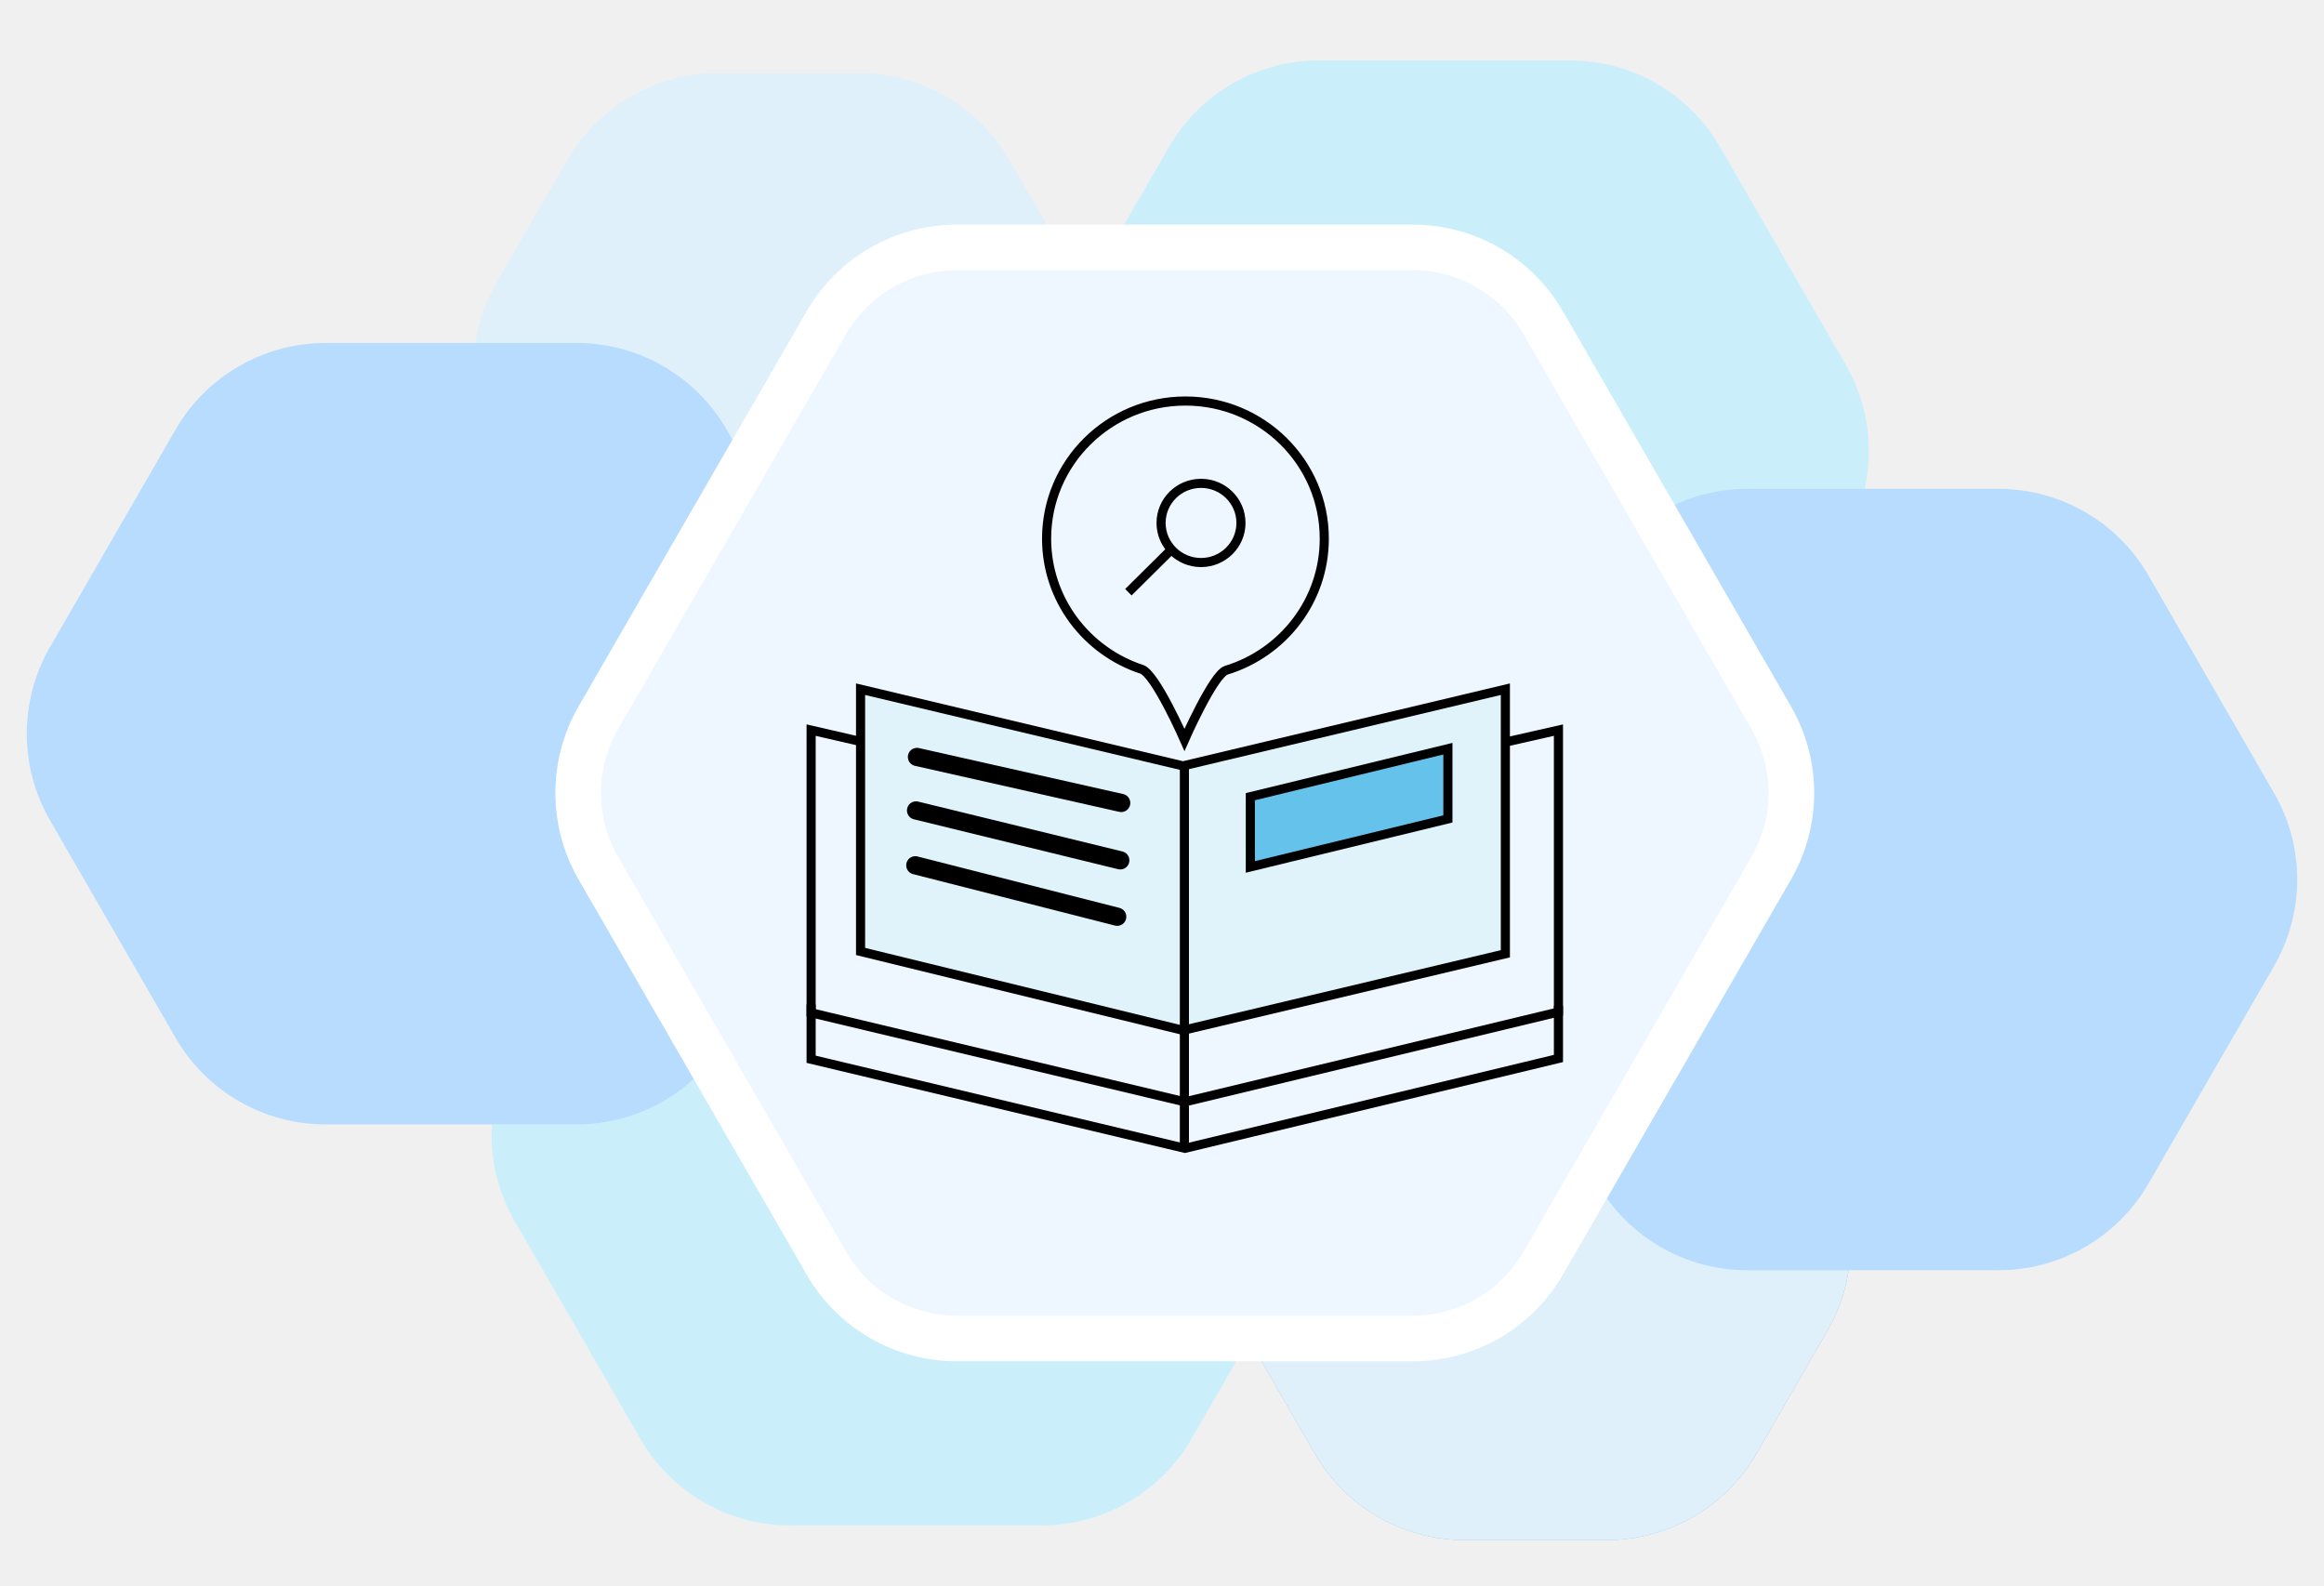
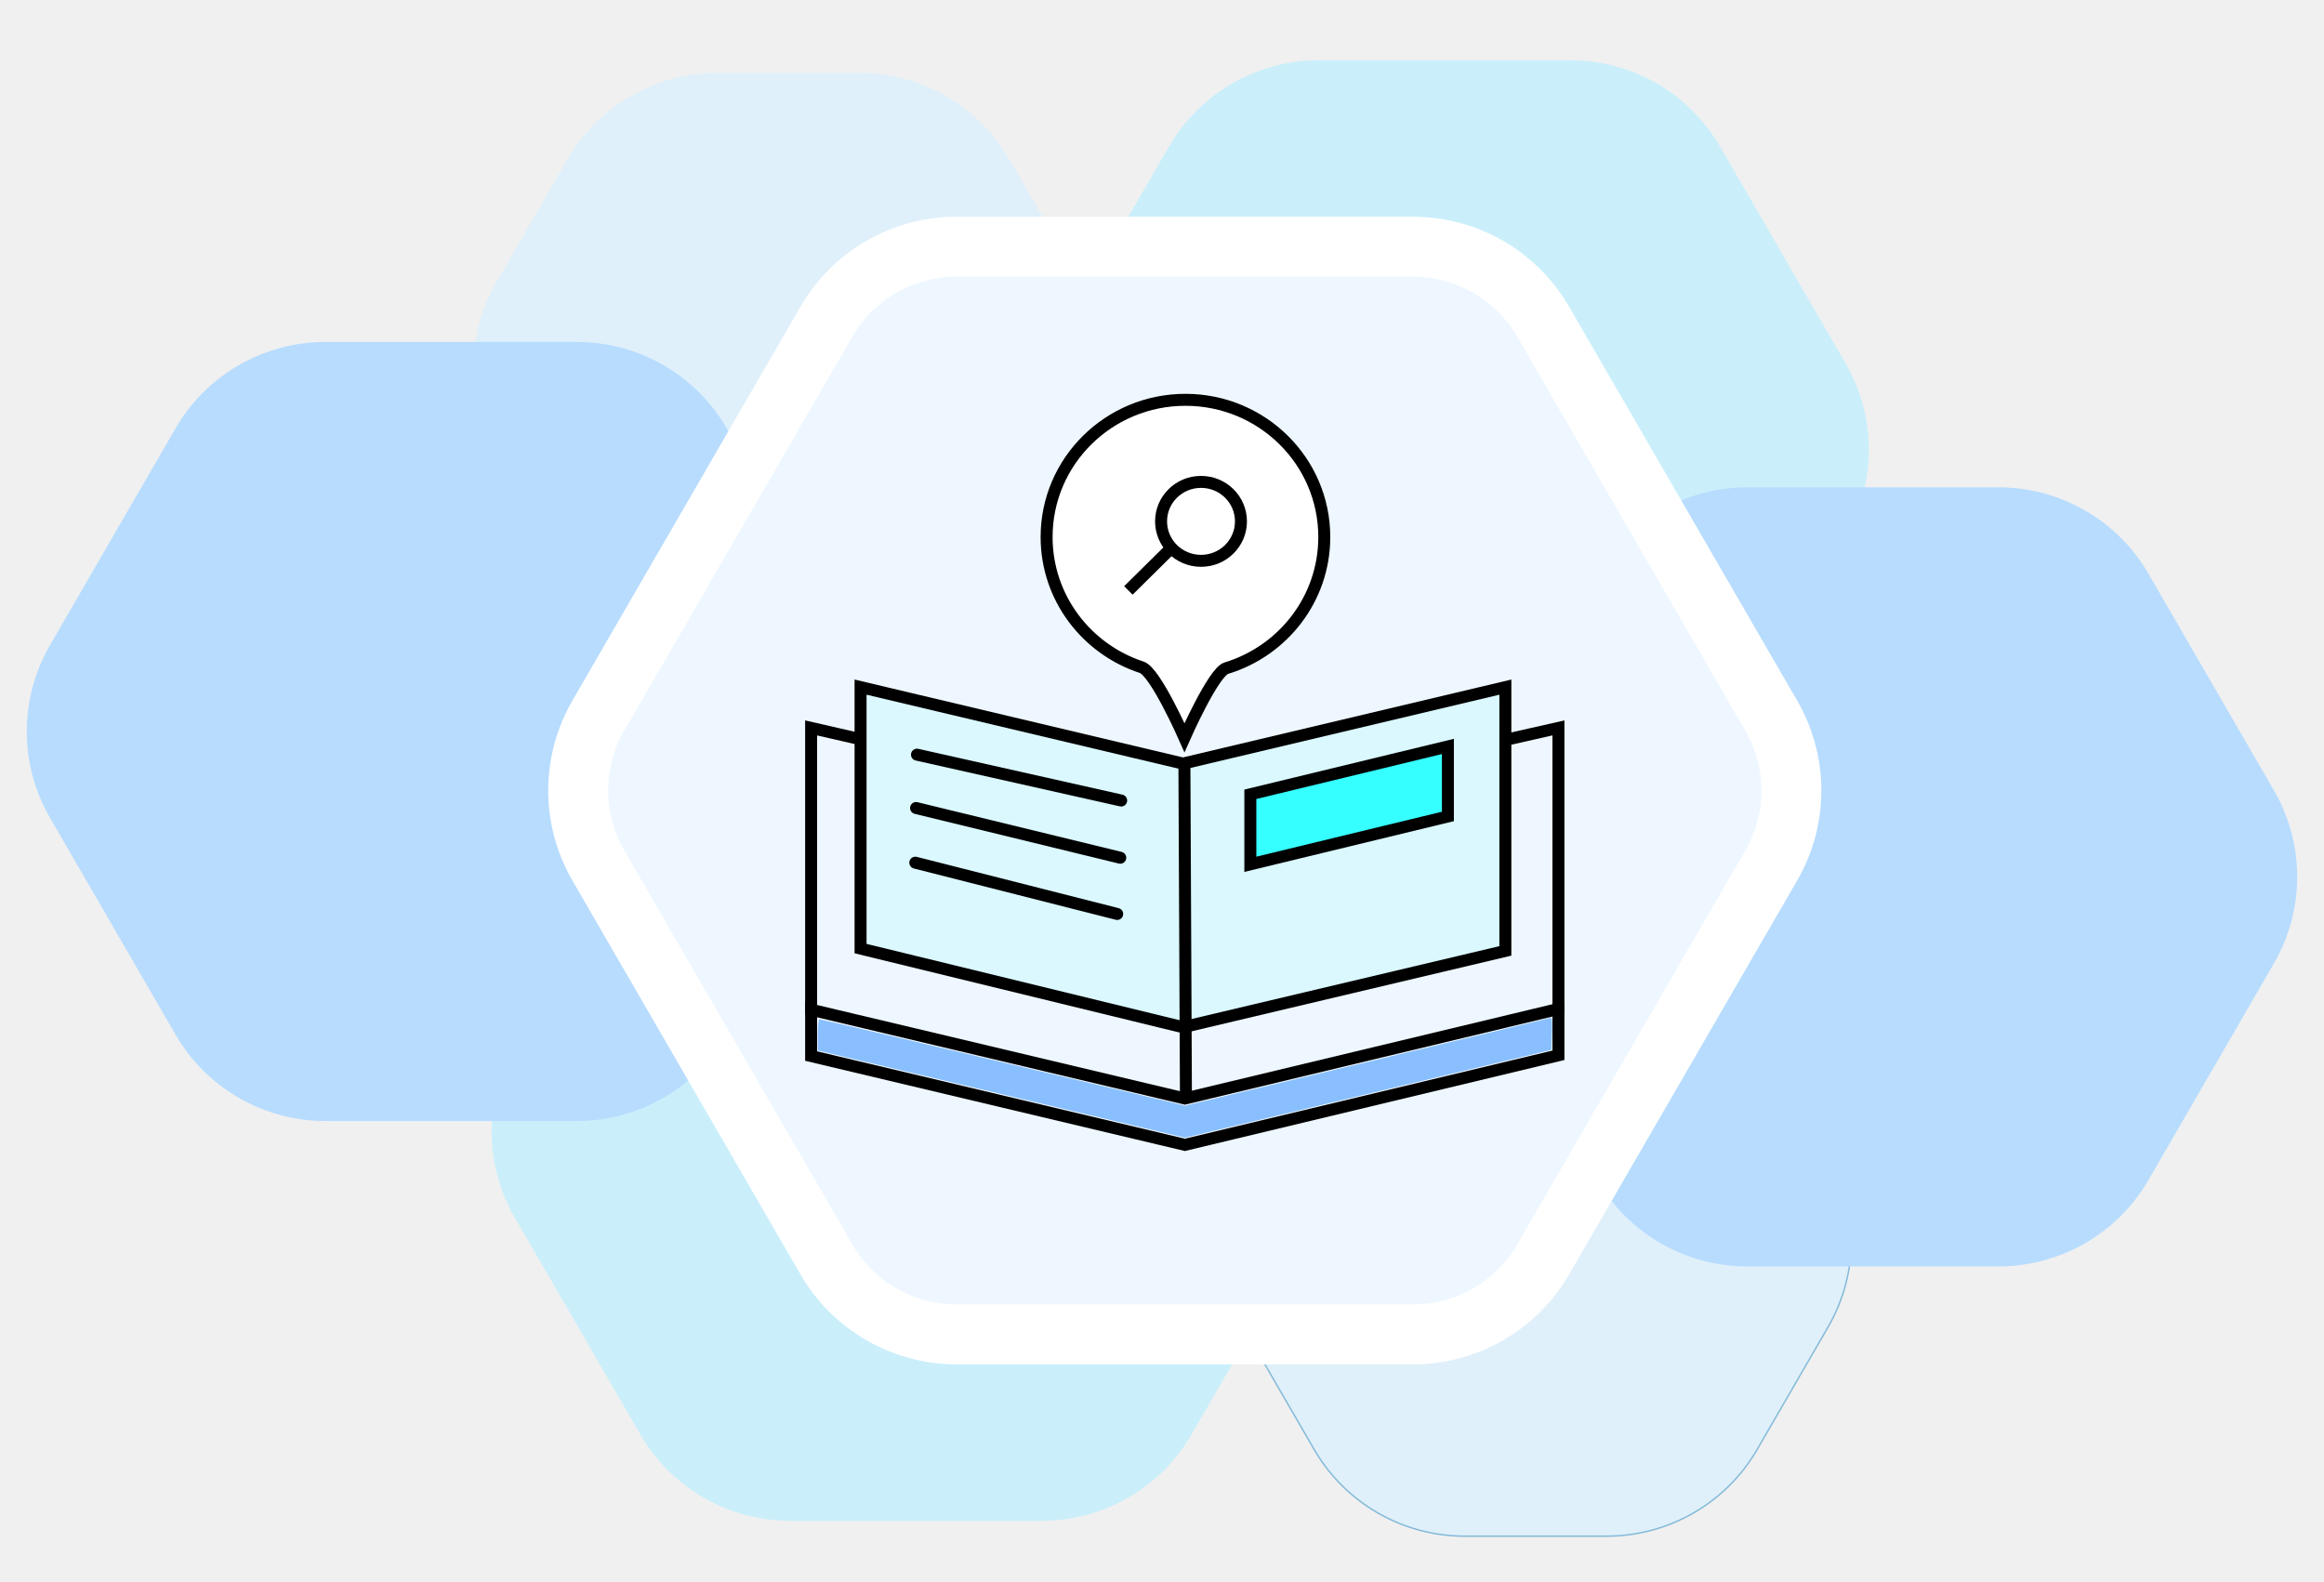
- <svg xmlns="http://www.w3.org/2000/svg" width="255" height="174" viewBox="0 0 255 174" fill="none">
-   <path d="M136.918 127.25L144.698 113.774C148.003 108.05 154.11 104.524 160.72 104.524L176.28 104.524C182.89 104.524 188.997 108.05 192.302 113.774L200.082 127.25C203.387 132.974 203.387 140.026 200.082 145.75L192.302 159.226C188.997 164.95 182.89 168.476 176.28 168.476L160.72 168.476C154.11 168.476 148.003 164.95 144.698 159.226L136.918 145.75C133.613 140.026 133.613 132.974 136.918 127.25Z" fill="#DFF0FA" stroke="#84BAD9" />
-   <path d="M114.485 59C111.091 53.121 111.091 45.879 114.485 40L128.265 16.132C131.659 10.253 137.932 6.632 144.72 6.632L172.28 6.632C179.068 6.632 185.341 10.253 188.735 16.132L202.515 40C205.909 45.879 205.909 53.121 202.515 59L188.735 82.868C185.341 88.747 179.068 92.368 172.28 92.368L144.72 92.368C137.932 92.368 131.659 88.747 128.265 82.868L114.485 59Z" fill="#CAEFFB" />
-   <path d="M136.485 146C133.091 140.121 133.091 132.879 136.485 127L144.265 113.524C147.659 107.645 153.932 104.024 160.72 104.024L176.28 104.024C183.068 104.024 189.341 107.645 192.735 113.524L200.515 127C203.909 132.879 203.909 140.121 200.515 146L192.735 159.476C189.341 165.355 183.068 168.976 176.28 168.976L160.72 168.976C153.932 168.976 147.659 165.355 144.265 159.476L136.485 146Z" fill="#DFF0FA" />
-   <path d="M161.485 106C158.091 100.121 158.091 92.879 161.485 87L175.265 63.132C178.659 57.253 184.932 53.632 191.72 53.632L219.28 53.632C226.068 53.632 232.341 57.253 235.735 63.132L249.515 87C252.909 92.879 252.909 100.121 249.515 106L235.735 129.868C232.341 135.747 226.068 139.368 219.28 139.368L191.72 139.368C184.932 139.368 178.659 135.747 175.265 129.868L161.485 106Z" fill="#B7DCFE" />
-   <path d="M56.485 134C53.091 128.121 53.091 120.879 56.485 115L70.265 91.132C73.659 85.253 79.932 81.632 86.72 81.632L114.28 81.632C121.068 81.632 127.341 85.253 130.735 91.132L144.515 115C147.909 120.879 147.909 128.121 144.515 134L130.735 157.868C127.341 163.747 121.068 167.368 114.28 167.368L86.72 167.368C79.932 167.368 73.659 163.747 70.265 157.868L56.485 134Z" fill="#CAEFFB" />
-   <path d="M118.515 31C121.909 36.879 121.909 44.121 118.515 50L110.735 63.476C107.341 69.355 101.068 72.976 94.28 72.976L78.72 72.976C71.932 72.976 65.659 69.355 62.265 63.476L54.485 50C51.091 44.121 51.091 36.879 54.485 31L62.265 17.524C65.659 11.645 71.932 8.024 78.72 8.024L94.28 8.024C101.068 8.024 107.341 11.645 110.735 17.524L118.515 31Z" fill="#DFF0FA" />
-   <path d="M93.515 71C96.909 76.879 96.909 84.121 93.515 90L79.735 113.868C76.341 119.747 70.068 123.368 63.28 123.368L35.72 123.368C28.932 123.368 22.659 119.747 19.265 113.868L5.485 90C2.091 84.121 2.091 76.879 5.485 71L19.265 47.132C22.659 41.253 28.932 37.632 35.72 37.632L63.28 37.632C70.068 37.632 76.341 41.253 79.735 47.132L93.515 71Z" fill="#B7DCFE" />
-   <path d="M194.35 95.25L169.32 138.604C166.372 143.709 160.925 146.854 155.03 146.854L104.97 146.854C99.075 146.854 93.628 143.709 90.68 138.604L65.65 95.25C62.703 90.145 62.703 83.855 65.65 78.75L90.68 35.396C93.628 30.291 99.075 27.146 104.97 27.146L155.03 27.146C160.925 27.146 166.372 30.291 169.32 35.396L194.35 78.75C197.298 83.855 197.298 90.145 194.35 95.25Z" fill="#EEF7FF" stroke="white" stroke-width="5" />
-   <path d="M129.801 113.045L94.425 104.392V75.618L129.801 84.032L165.176 75.618V104.646L129.801 113.045Z" fill="#E0F3FB" stroke="black" />
-   <path d="M94.544 81.382L89 80.107V111.119L130.012 120.893L171 111.034V80.107L165.372 81.382" stroke="black" />
-   <path d="M89 110.21V116.219L130.012 125.992L171 116.134V110.355" stroke="black" />
-   <path d="M129.958 83.98V126.001" stroke="black" />
-   <path d="M137.192 95.117V87.411L158.87 82.145V89.85L137.192 95.117Z" fill="#65C3EB" stroke="black" />
-   <path d="M100.615 83.051L123.021 88.097" stroke="black" stroke-width="2" stroke-linecap="round" />
-   <path d="M100.515 88.921L122.921 94.394" stroke="black" stroke-width="2" stroke-linecap="round" />
-   <path d="M100.433 94.939L122.584 100.581" stroke="black" stroke-width="2" stroke-linecap="round" />
-   <path d="M145.307 59.099C145.307 65.891 140.782 71.636 134.557 73.534C133.139 73.966 129.966 81.176 129.966 81.176C129.966 81.176 126.783 73.93 125.275 73.435C119.212 71.442 114.838 65.777 114.838 59.099C114.838 50.76 121.658 44 130.072 44C138.486 44 145.307 50.76 145.307 59.099Z" stroke="black" stroke-linecap="round" />
-   <path d="M131.781 61.72C134.201 61.72 136.164 59.775 136.164 57.376C136.164 54.977 134.201 53.032 131.781 53.032C129.36 53.032 127.398 54.977 127.398 57.376C127.398 59.775 129.36 61.72 131.781 61.72Z" stroke="black" stroke-linecap="round" />
-   <path d="M128.467 60.361L123.81 64.977" stroke="black" />
+ <svg xmlns="http://www.w3.org/2000/svg" width="194" height="132" viewBox="0 0 194 132" fill="none">
+   <path d="M104.165 96.534L110.084 86.311C112.598 81.969 117.244 79.294 122.273 79.294H134.111C139.14 79.294 143.786 81.969 146.3 86.311L152.219 96.534C154.734 100.877 154.734 106.227 152.219 110.569L146.3 120.792C143.786 125.134 139.14 127.809 134.111 127.809H122.273C117.244 127.809 112.598 125.134 110.084 120.792L104.165 110.569C101.651 106.227 101.651 100.877 104.165 96.534Z" fill="#DFF0FA" stroke="#84BAD9" />
+   <path d="M87.098 44.759C84.516 40.299 84.516 34.804 87.098 30.345L97.582 12.238C100.164 7.778 104.937 5.031 110.101 5.031H131.068C136.232 5.031 141.005 7.778 143.587 12.238L154.07 30.345C156.652 34.804 156.652 40.299 154.07 44.759L143.587 62.866C141.005 67.325 136.232 70.073 131.068 70.073H110.101C104.937 70.073 100.164 67.325 97.582 62.866L87.098 44.759Z" fill="#CAEFFB" />
+   <path d="M103.836 110.759C101.254 106.299 101.254 100.805 103.836 96.345L109.755 86.122C112.337 81.662 117.109 78.915 122.273 78.915H134.111C139.275 78.915 144.048 81.662 146.63 86.122L152.549 96.345C155.131 100.805 155.131 106.299 152.549 110.759L146.63 120.982C144.048 125.442 139.275 128.189 134.111 128.189H122.273C117.109 128.189 112.337 125.442 109.755 120.982L103.836 110.759Z" fill="#DFF0FA" />
+   <path d="M122.855 80.414C120.273 75.954 120.273 70.46 122.855 66L133.339 47.893C135.921 43.433 140.693 40.686 145.858 40.686H166.825C171.989 40.686 176.761 43.433 179.343 47.893L189.827 66C192.409 70.46 192.409 75.954 189.827 80.414L179.343 98.521C176.761 102.98 171.989 105.727 166.825 105.727H145.858C140.693 105.727 135.921 102.98 133.339 98.521L122.855 80.414Z" fill="#B7DCFE" />
+   <path d="M42.973 101.655C40.391 97.195 40.391 91.701 42.973 87.241L53.457 69.134C56.039 64.675 60.811 61.928 65.975 61.928H86.942C92.107 61.928 96.879 64.675 99.461 69.134L109.945 87.241C112.527 91.701 112.527 97.195 109.945 101.655L99.461 119.762C96.879 124.222 92.107 126.969 86.942 126.969H65.975C60.811 126.969 56.039 124.222 53.457 119.762L42.973 101.655Z" fill="#CAEFFB" />
+   <path d="M90.164 23.517C92.746 27.977 92.746 33.471 90.164 37.931L84.245 48.154C81.663 52.614 76.891 55.361 71.727 55.361H59.889C54.724 55.361 49.953 52.614 47.37 48.154L41.451 37.931C38.869 33.471 38.869 27.977 41.451 23.517L47.37 13.294C49.953 8.834 54.724 6.087 59.889 6.087H71.727C76.891 6.087 81.663 8.834 84.245 13.294L90.164 23.517Z" fill="#DFF0FA" />
+   <path d="M71.145 53.862C73.727 58.322 73.727 63.816 71.145 68.276L60.661 86.383C58.079 90.843 53.307 93.59 48.143 93.59H27.175C22.011 93.59 17.239 90.843 14.657 86.383L4.173 68.276C1.591 63.816 1.591 58.322 4.173 53.862L14.657 35.755C17.239 31.296 22.011 28.548 27.175 28.548H48.143C53.307 28.548 58.079 31.296 60.661 35.755L71.145 53.862Z" fill="#B7DCFE" />
+   <path d="M147.858 72.259L128.816 105.148C126.573 109.021 122.429 111.406 117.944 111.406H79.859C75.375 111.406 71.231 109.021 68.988 105.148L49.945 72.259C47.703 68.386 47.703 63.614 49.945 59.741L68.988 26.852C71.231 22.979 75.375 20.594 79.859 20.594H117.944C122.429 20.594 126.573 22.979 128.816 26.852L147.858 59.741C150.101 63.614 150.101 68.386 147.858 72.259Z" fill="#EEF7FF" stroke="white" stroke-width="5" />
+   <path d="M98.751 85.758L71.837 79.194V57.365L98.751 63.748L125.663 57.365V79.387L98.751 85.758Z" fill="#DBF8FF" stroke="black" />
+   <path d="M71.928 61.738L67.71 60.771V84.297L98.911 91.712L130.094 84.233V60.771L125.812 61.738" stroke="black" />
+   <path d="M67.71 83.608V88.166L98.911 95.58L130.094 88.102V83.718" stroke="black" />
+   <path d="M98.87 63.709L99 92" stroke="black" />
+   <path d="M104.374 72.157V66.312L120.866 62.317V68.162L104.374 72.157Z" fill="#36FFFF" stroke="black" />
+   <path d="M76.546 63.004L93.592 66.832" stroke="black" stroke-linecap="round" />
+   <path d="M76.47 67.458L93.516 71.609" stroke="black" stroke-linecap="round" />
+   <path d="M76.408 72.022L93.26 76.303" stroke="black" stroke-linecap="round" />
+   <path d="M110.547 44.834C110.547 49.986 107.105 54.344 102.369 55.784C101.29 56.112 98.876 61.582 98.876 61.582C98.876 61.582 96.454 56.085 95.307 55.709C90.695 54.198 87.367 49.9 87.367 44.834C87.367 38.508 92.555 33.379 98.957 33.379C105.358 33.379 110.547 38.508 110.547 44.834Z" fill="white" stroke="black" stroke-linecap="round" />
+   <path d="M100.257 46.822C102.098 46.822 103.591 45.347 103.591 43.527C103.591 41.706 102.098 40.231 100.257 40.231C98.415 40.231 96.922 41.706 96.922 43.527C96.922 45.347 98.415 46.822 100.257 46.822Z" stroke="black" stroke-linecap="round" />
+   <path d="M97.736 45.791L94.193 49.293" stroke="black" />
+   <path d="M85.534 91.801C78.171 90.052 71.274 88.414 70.207 88.163L68.268 87.707V86.402C68.268 85.607 68.327 85.098 68.419 85.098C68.501 85.098 75.399 86.72 83.747 88.703L98.924 92.309L114.072 88.679C122.403 86.683 129.304 85.02 129.408 84.983C129.555 84.93 129.588 85.216 129.555 86.281L129.512 87.647L122.341 89.366C118.398 90.312 111.515 91.963 107.046 93.034L98.922 94.983L85.534 91.801Z" fill="#89BFFF" />
</svg>
